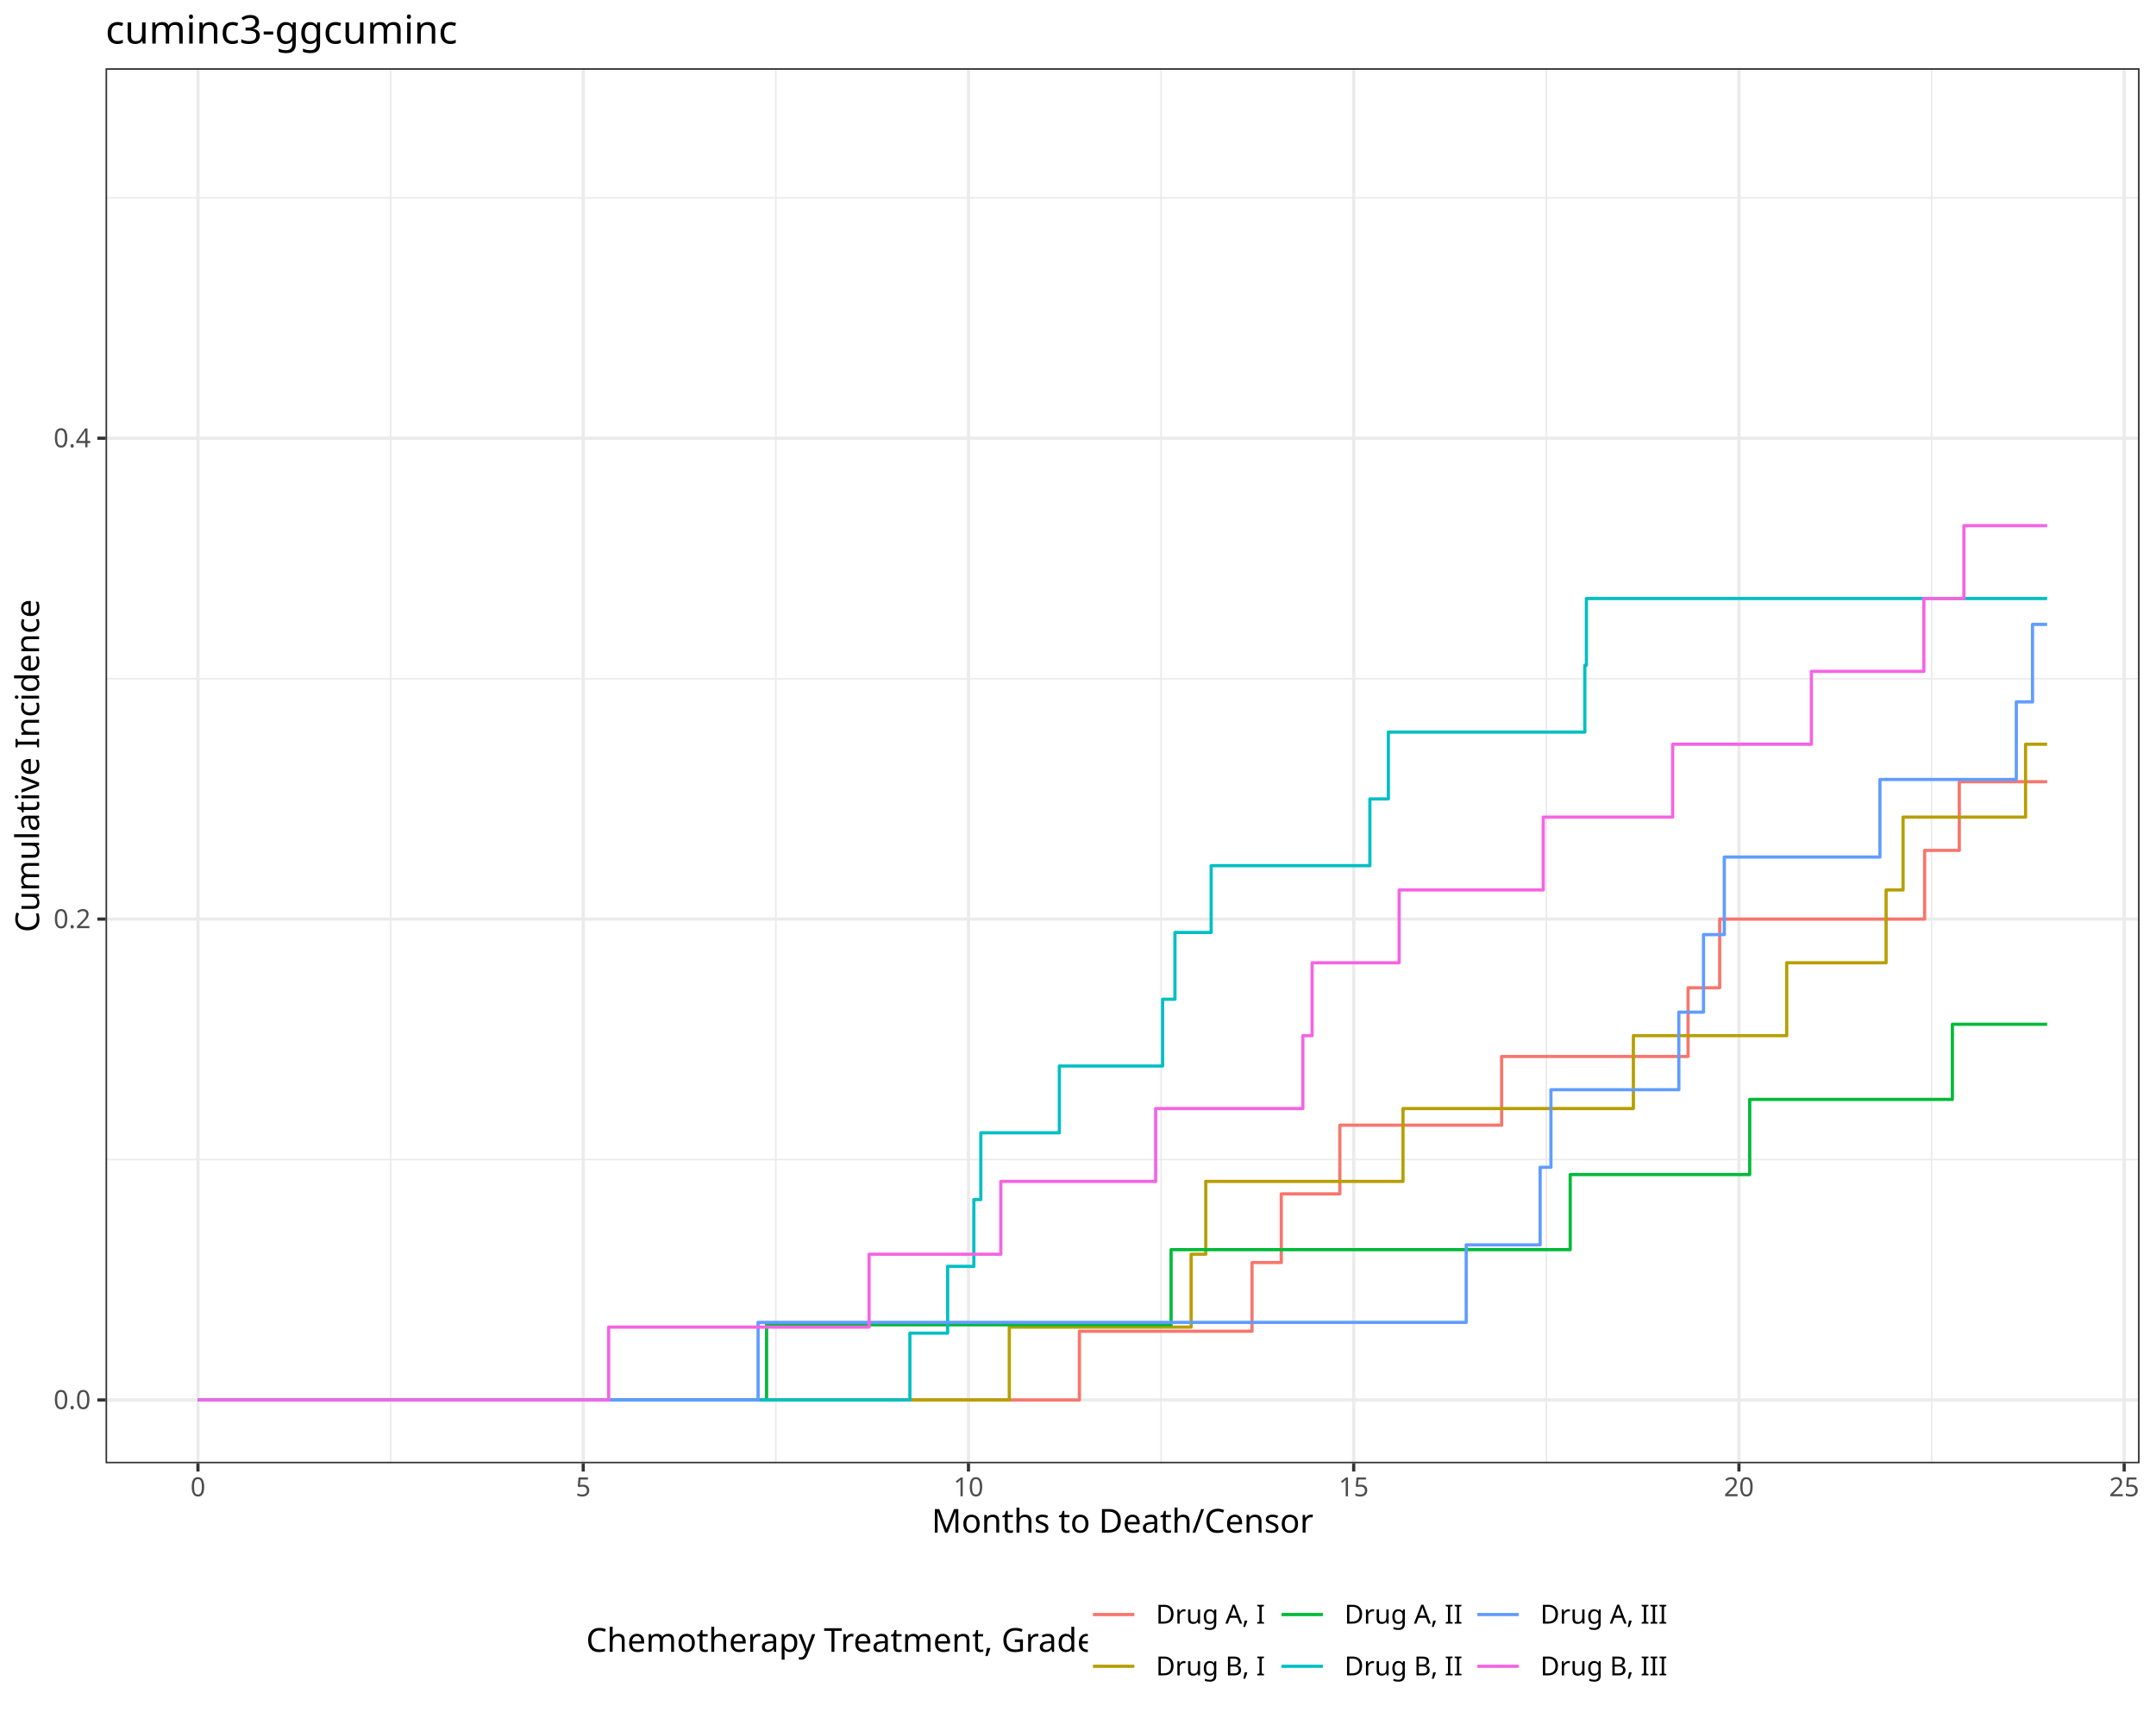
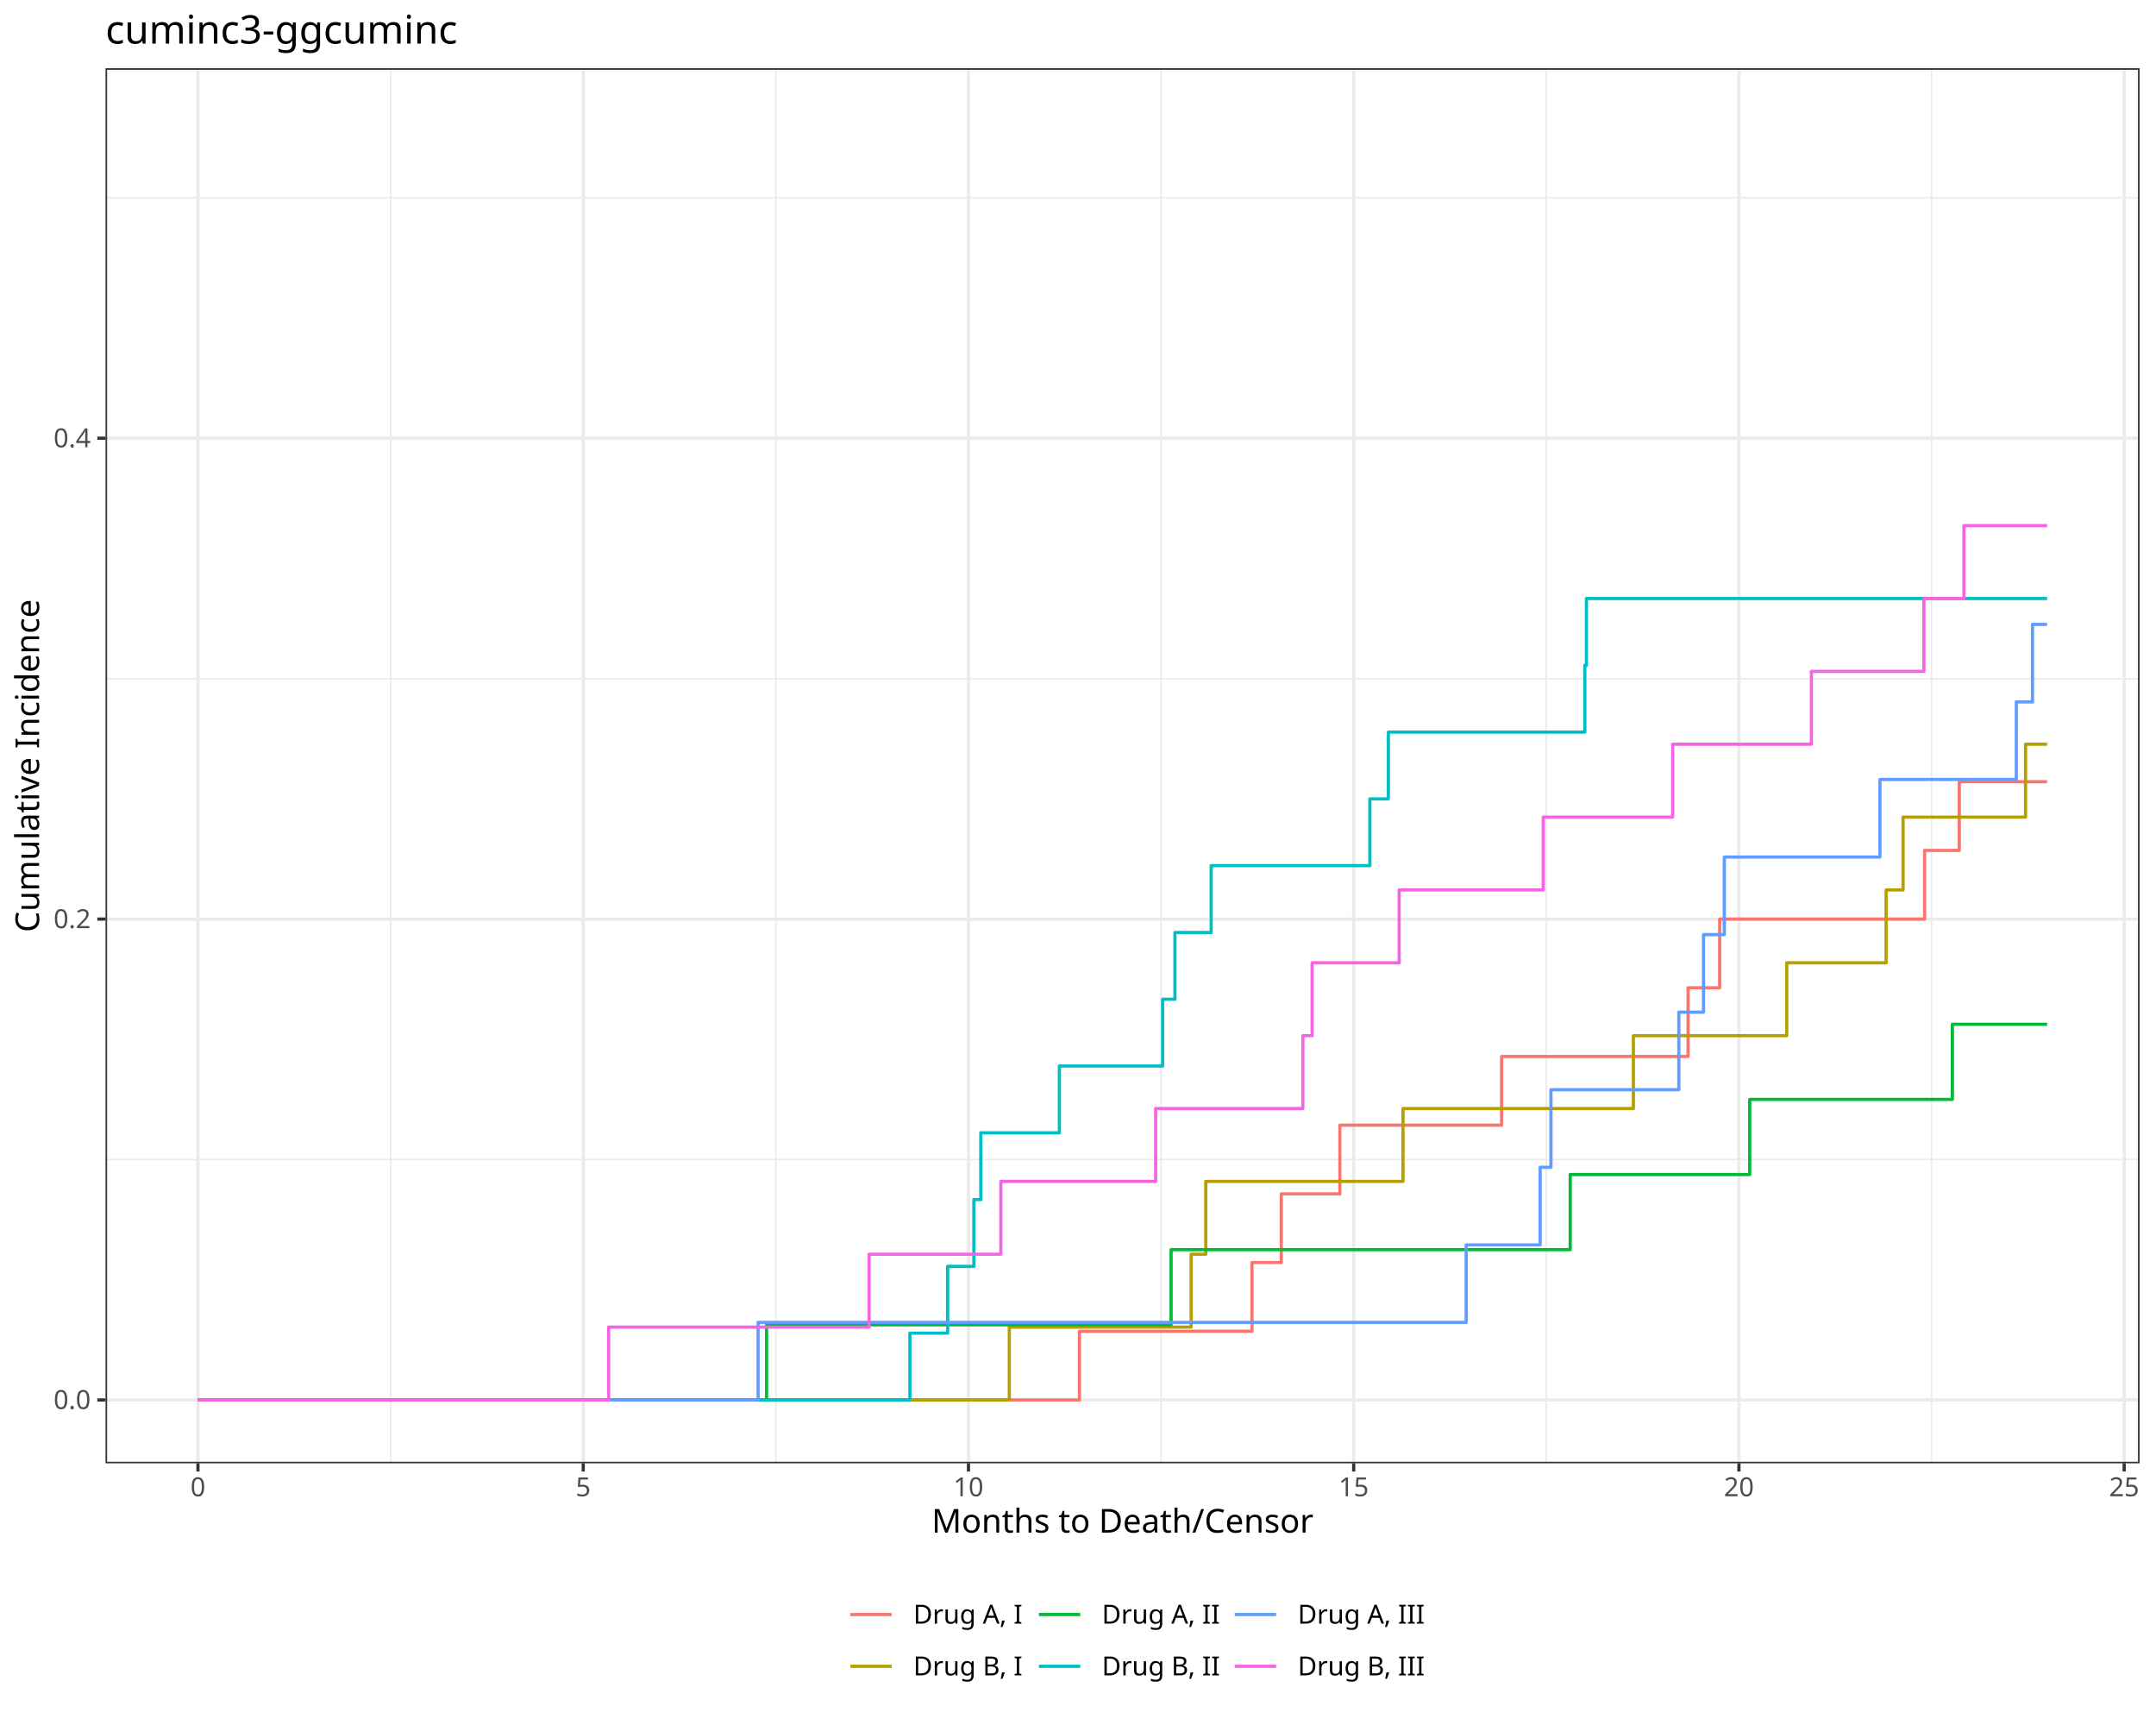
<svg xmlns="http://www.w3.org/2000/svg" class="svglite" data-engine-version="2.0" width="720.00pt" height="576.00pt" viewBox="0 0 720.00 576.00">
  <defs>
    <style type="text/css">
    .svglite line, .svglite polyline, .svglite polygon, .svglite path, .svglite rect, .svglite circle {
      fill: none;
      stroke: #000000;
      stroke-linecap: round;
      stroke-linejoin: round;
      stroke-miterlimit: 10.00;
    }
  </style>
  </defs>
  <rect width="100%" height="100%" style="stroke: none; fill: #FFFFFF;" />
  <defs>
    <clipPath id="cpMC4wMHw3MjAuMDB8MC4wMHw1NzYuMDA=">
      <rect x="0.00" y="0.00" width="720.00" height="576.00" />
    </clipPath>
  </defs>
  <g clip-path="url(#cpMC4wMHw3MjAuMDB8MC4wMHw1NzYuMDA=)">
    <rect x="0.00" y="0.00" width="720.00" height="576.00" style="stroke-width: 1.07; stroke: #FFFFFF; fill: #FFFFFF;" />
  </g>
  <defs>
    <clipPath id="cpMzUuMjR8NzE0LjUyfDIyLjc4fDQ4OC42Mw==">
      <rect x="35.24" y="22.78" width="679.28" height="465.85" />
    </clipPath>
  </defs>
  <g clip-path="url(#cpMzUuMjR8NzE0LjUyfDIyLjc4fDQ4OC42Mw==)">
    <rect x="35.24" y="22.78" width="679.28" height="465.85" style="stroke-width: 1.07; stroke: none; fill: #FFFFFF;" />
    <polyline points="35.24,387.18 714.52,387.18 " style="stroke-width: 0.53; stroke: #EBEBEB; stroke-linecap: butt;" />
    <polyline points="35.24,226.62 714.52,226.62 " style="stroke-width: 0.53; stroke: #EBEBEB; stroke-linecap: butt;" />
    <polyline points="35.24,66.05 714.52,66.05 " style="stroke-width: 0.53; stroke: #EBEBEB; stroke-linecap: butt;" />
    <polyline points="130.44,488.63 130.44,22.78 " style="stroke-width: 0.53; stroke: #EBEBEB; stroke-linecap: butt;" />
    <polyline points="259.09,488.63 259.09,22.78 " style="stroke-width: 0.53; stroke: #EBEBEB; stroke-linecap: butt;" />
    <polyline points="387.74,488.63 387.74,22.78 " style="stroke-width: 0.53; stroke: #EBEBEB; stroke-linecap: butt;" />
    <polyline points="516.40,488.63 516.40,22.78 " style="stroke-width: 0.53; stroke: #EBEBEB; stroke-linecap: butt;" />
    <polyline points="645.05,488.63 645.05,22.78 " style="stroke-width: 0.53; stroke: #EBEBEB; stroke-linecap: butt;" />
    <polyline points="35.24,467.46 714.52,467.46 " style="stroke-width: 1.07; stroke: #EBEBEB; stroke-linecap: butt;" />
    <polyline points="35.24,306.90 714.52,306.90 " style="stroke-width: 1.07; stroke: #EBEBEB; stroke-linecap: butt;" />
    <polyline points="35.24,146.33 714.52,146.33 " style="stroke-width: 1.07; stroke: #EBEBEB; stroke-linecap: butt;" />
    <polyline points="66.11,488.63 66.11,22.78 " style="stroke-width: 1.07; stroke: #EBEBEB; stroke-linecap: butt;" />
    <polyline points="194.77,488.63 194.77,22.78 " style="stroke-width: 1.07; stroke: #EBEBEB; stroke-linecap: butt;" />
    <polyline points="323.42,488.63 323.42,22.78 " style="stroke-width: 1.07; stroke: #EBEBEB; stroke-linecap: butt;" />
    <polyline points="452.07,488.63 452.07,22.78 " style="stroke-width: 1.07; stroke: #EBEBEB; stroke-linecap: butt;" />
    <polyline points="580.72,488.63 580.72,22.78 " style="stroke-width: 1.07; stroke: #EBEBEB; stroke-linecap: butt;" />
    <polyline points="709.37,488.63 709.37,22.78 " style="stroke-width: 1.07; stroke: #EBEBEB; stroke-linecap: butt;" />
    <polyline points="66.11,467.46 360.47,467.46 360.47,444.52 388.52,444.52 388.52,444.52 418.11,444.52 418.11,421.58 427.88,421.58 427.88,398.65 447.44,398.65 447.44,375.71 479.60,375.71 479.60,375.71 489.12,375.71 489.12,375.71 501.47,375.71 501.47,352.77 514.60,352.77 514.60,352.77 538.78,352.77 538.78,352.77 540.33,352.77 540.33,352.77 563.74,352.77 563.74,329.83 574.29,329.83 574.29,306.90 642.73,306.90 642.73,283.96 654.31,283.96 654.31,261.02 680.81,261.02 680.81,261.02 683.64,261.02 683.64,261.02 " style="stroke-width: 1.07; stroke: #F8766D; stroke-linecap: butt;" />
    <polyline points="66.11,467.46 337.06,467.46 337.06,443.13 380.28,443.13 380.28,443.13 397.78,443.13 397.78,418.80 402.67,418.80 402.67,394.48 443.06,394.48 443.06,394.48 454.64,394.48 454.64,394.48 468.54,394.48 468.54,370.15 523.34,370.15 523.34,370.15 545.47,370.15 545.47,345.82 580.21,345.82 580.21,345.82 589.21,345.82 589.21,345.82 596.68,345.82 596.68,321.49 629.87,321.49 629.87,297.17 635.53,297.17 635.53,272.84 649.68,272.84 649.68,272.84 676.44,272.84 676.44,248.51 680.56,248.51 680.56,248.51 683.64,248.51 683.64,248.51 " style="stroke-width: 1.07; stroke: #B79F00; stroke-linecap: butt;" />
    <polyline points="66.11,467.46 256.00,467.46 256.00,442.37 281.48,442.37 281.48,442.37 336.54,442.37 336.54,442.37 368.70,442.37 368.70,442.37 391.09,442.37 391.09,417.28 466.22,417.28 466.22,417.28 468.80,417.28 468.80,417.28 489.12,417.28 489.12,417.28 524.37,417.28 524.37,392.20 584.32,392.20 584.32,367.11 601.56,367.11 601.56,367.11 603.88,367.11 603.88,367.11 614.94,367.11 614.94,367.11 621.89,367.11 621.89,367.11 652.00,367.11 652.00,342.02 668.46,342.02 668.46,342.02 683.64,342.02 683.64,342.02 " style="stroke-width: 1.07; stroke: #00BA38; stroke-linecap: butt;" />
    <polyline points="66.11,467.46 228.73,467.46 228.73,467.46 303.86,467.46 303.86,445.16 316.47,445.16 316.47,422.86 321.36,422.86 321.36,422.86 323.93,422.86 323.93,422.86 325.22,422.86 325.22,400.56 327.54,400.56 327.54,378.26 353.78,378.26 353.78,355.96 379.77,355.96 379.77,355.96 388.26,355.96 388.26,333.66 392.38,333.66 392.38,311.36 400.61,311.36 400.61,311.36 404.47,311.36 404.47,289.06 457.47,289.06 457.47,266.76 463.65,266.76 463.65,244.46 483.72,244.46 483.72,244.46 495.04,244.46 495.04,244.46 529.26,244.46 529.26,222.16 529.78,222.16 529.78,199.85 619.06,199.85 619.06,199.85 683.64,199.85 683.64,199.85 " style="stroke-width: 1.07; stroke: #00BFC4; stroke-linecap: butt;" />
    <polyline points="66.11,467.46 156.94,467.46 156.94,467.46 253.17,467.46 253.17,441.56 326.51,441.56 326.51,441.56 331.91,441.56 331.91,441.56 377.45,441.56 377.45,441.56 481.92,441.56 481.92,441.56 488.87,441.56 488.87,441.56 489.64,441.56 489.64,415.67 514.34,415.67 514.34,389.77 517.94,389.77 517.94,363.87 520.00,363.87 520.00,363.87 536.72,363.87 536.72,363.87 560.65,363.87 560.65,337.97 568.89,337.97 568.89,312.08 575.83,312.08 575.83,286.18 611.34,286.18 611.34,286.18 627.81,286.18 627.81,260.28 673.35,260.28 673.35,234.38 678.76,234.38 678.76,208.49 683.64,208.49 683.64,208.49 " style="stroke-width: 1.07; stroke: #619CFF; stroke-linecap: butt;" />
    <polyline points="66.11,467.46 203.26,467.46 203.26,443.13 290.23,443.13 290.23,418.80 322.65,418.80 322.65,418.80 334.23,418.80 334.23,394.48 337.57,394.48 337.57,394.48 385.94,394.48 385.94,370.15 435.09,370.15 435.09,345.82 438.18,345.82 438.18,321.49 440.23,321.49 440.23,321.49 467.25,321.49 467.25,297.17 471.88,297.17 471.88,297.17 489.89,297.17 489.89,297.17 492.47,297.17 492.47,297.17 515.11,297.17 515.11,297.17 515.37,297.17 515.37,272.84 535.18,272.84 535.18,272.84 558.59,272.84 558.59,248.51 563.74,248.51 563.74,248.51 589.73,248.51 589.73,248.51 604.91,248.51 604.91,224.18 642.48,224.18 642.48,199.85 655.86,199.85 655.86,175.53 663.83,175.53 663.83,175.53 683.64,175.53 683.64,175.53 " style="stroke-width: 1.07; stroke: #F564E3; stroke-linecap: butt;" />
    <rect x="35.24" y="22.78" width="679.28" height="465.85" style="stroke-width: 1.07; stroke: #333333;" />
  </g>
  <g clip-path="url(#cpMC4wMHw3MjAuMDB8MC4wMHw1NzYuMDA=)">
    <text x="30.31" y="470.49" text-anchor="end" style="font-size: 8.80px; fill: #4D4D4D; font-family: sans;" textLength="12.23px" lengthAdjust="spacingAndGlyphs">0.0</text>
    <text x="30.31" y="309.92" text-anchor="end" style="font-size: 8.80px; fill: #4D4D4D; font-family: sans;" textLength="12.23px" lengthAdjust="spacingAndGlyphs">0.2</text>
    <text x="30.31" y="149.36" text-anchor="end" style="font-size: 8.80px; fill: #4D4D4D; font-family: sans;" textLength="12.23px" lengthAdjust="spacingAndGlyphs">0.4</text>
    <polyline points="32.50,467.46 35.24,467.46 " style="stroke-width: 1.07; stroke: #333333; stroke-linecap: butt;" />
    <polyline points="32.50,306.90 35.24,306.90 " style="stroke-width: 1.07; stroke: #333333; stroke-linecap: butt;" />
    <polyline points="32.50,146.33 35.24,146.33 " style="stroke-width: 1.07; stroke: #333333; stroke-linecap: butt;" />
    <polyline points="66.11,491.37 66.11,488.63 " style="stroke-width: 1.07; stroke: #333333; stroke-linecap: butt;" />
    <polyline points="194.77,491.37 194.77,488.63 " style="stroke-width: 1.07; stroke: #333333; stroke-linecap: butt;" />
    <polyline points="323.42,491.37 323.42,488.63 " style="stroke-width: 1.07; stroke: #333333; stroke-linecap: butt;" />
    <polyline points="452.07,491.37 452.07,488.63 " style="stroke-width: 1.07; stroke: #333333; stroke-linecap: butt;" />
    <polyline points="580.72,491.37 580.72,488.63 " style="stroke-width: 1.07; stroke: #333333; stroke-linecap: butt;" />
    <polyline points="709.37,491.37 709.37,488.63 " style="stroke-width: 1.07; stroke: #333333; stroke-linecap: butt;" />
    <text x="66.11" y="499.62" text-anchor="middle" style="font-size: 8.80px; fill: #4D4D4D; font-family: sans;" textLength="4.89px" lengthAdjust="spacingAndGlyphs">0</text>
    <text x="194.77" y="499.62" text-anchor="middle" style="font-size: 8.80px; fill: #4D4D4D; font-family: sans;" textLength="4.89px" lengthAdjust="spacingAndGlyphs">5</text>
    <text x="323.42" y="499.62" text-anchor="middle" style="font-size: 8.80px; fill: #4D4D4D; font-family: sans;" textLength="9.79px" lengthAdjust="spacingAndGlyphs">10</text>
    <text x="452.07" y="499.62" text-anchor="middle" style="font-size: 8.80px; fill: #4D4D4D; font-family: sans;" textLength="9.79px" lengthAdjust="spacingAndGlyphs">15</text>
    <text x="580.72" y="499.62" text-anchor="middle" style="font-size: 8.80px; fill: #4D4D4D; font-family: sans;" textLength="9.79px" lengthAdjust="spacingAndGlyphs">20</text>
    <text x="709.37" y="499.62" text-anchor="middle" style="font-size: 8.80px; fill: #4D4D4D; font-family: sans;" textLength="9.79px" lengthAdjust="spacingAndGlyphs">25</text>
    <text x="374.88" y="511.76" text-anchor="middle" style="font-size: 11.00px; font-family: sans;" textLength="119.25px" lengthAdjust="spacingAndGlyphs">Months to Death/Censor</text>
    <text transform="translate(13.05,255.71) rotate(-90)" text-anchor="middle" style="font-size: 11.00px; font-family: sans;" textLength="105.18px" lengthAdjust="spacingAndGlyphs">Cumulative Incidence</text>
-     <rect x="190.26" y="525.00" width="369.23" height="45.52" style="stroke-width: 1.07; stroke: none; fill: #FFFFFF;" />
-     <text x="195.74" y="551.55" style="font-size: 11.00px; font-family: sans;" textLength="162.04px" lengthAdjust="spacingAndGlyphs">Chemotherapy Treatment, Grade</text>
-     <rect x="363.27" y="530.48" width="17.28" height="17.28" style="stroke-width: 1.07; stroke: none; fill: #FFFFFF;" />
-     <line x1="364.99" y1="539.12" x2="378.82" y2="539.12" style="stroke-width: 1.07; stroke: #F8766D; stroke-linecap: butt;" />
-     <rect x="363.27" y="547.76" width="17.28" height="17.28" style="stroke-width: 1.07; stroke: none; fill: #FFFFFF;" />
-     <line x1="364.99" y1="556.40" x2="378.82" y2="556.40" style="stroke-width: 1.07; stroke: #B79F00; stroke-linecap: butt;" />
-     <rect x="426.23" y="530.48" width="17.28" height="17.28" style="stroke-width: 1.07; stroke: none; fill: #FFFFFF;" />
-     <line x1="427.96" y1="539.12" x2="441.78" y2="539.12" style="stroke-width: 1.07; stroke: #00BA38; stroke-linecap: butt;" />
-     <rect x="426.23" y="547.76" width="17.28" height="17.28" style="stroke-width: 1.07; stroke: none; fill: #FFFFFF;" />
-     <line x1="427.96" y1="556.40" x2="441.78" y2="556.40" style="stroke-width: 1.07; stroke: #00BFC4; stroke-linecap: butt;" />
-     <rect x="491.64" y="530.48" width="17.28" height="17.28" style="stroke-width: 1.07; stroke: none; fill: #FFFFFF;" />
-     <line x1="493.37" y1="539.12" x2="507.19" y2="539.12" style="stroke-width: 1.07; stroke: #619CFF; stroke-linecap: butt;" />
-     <rect x="491.64" y="547.76" width="17.28" height="17.28" style="stroke-width: 1.07; stroke: none; fill: #FFFFFF;" />
-     <line x1="493.37" y1="556.40" x2="507.19" y2="556.40" style="stroke-width: 1.07; stroke: #F564E3; stroke-linecap: butt;" />
-     <text x="386.02" y="542.15" style="font-size: 8.80px; font-family: sans;" textLength="34.73px" lengthAdjust="spacingAndGlyphs">Drug A, I</text>
-     <text x="386.02" y="559.43" style="font-size: 8.80px; font-family: sans;" textLength="34.73px" lengthAdjust="spacingAndGlyphs">Drug B, I</text>
-     <text x="448.99" y="542.15" style="font-size: 8.80px; font-family: sans;" textLength="37.17px" lengthAdjust="spacingAndGlyphs">Drug A, II</text>
-     <text x="448.99" y="559.43" style="font-size: 8.80px; font-family: sans;" textLength="37.17px" lengthAdjust="spacingAndGlyphs">Drug B, II</text>
-     <text x="514.40" y="542.15" style="font-size: 8.80px; font-family: sans;" textLength="39.62px" lengthAdjust="spacingAndGlyphs">Drug A, III</text>
-     <text x="514.40" y="559.43" style="font-size: 8.80px; font-family: sans;" textLength="39.62px" lengthAdjust="spacingAndGlyphs">Drug B, III</text>
+     <rect x="271.28" y="525.00" width="207.19" height="45.52" style="stroke-width: 1.07; stroke: none; fill: #FFFFFF;" />
+     <rect x="282.24" y="530.48" width="17.28" height="17.28" style="stroke-width: 1.07; stroke: none; fill: #FFFFFF;" />
+     <line x1="283.97" y1="539.12" x2="297.80" y2="539.12" style="stroke-width: 1.07; stroke: #F8766D; stroke-linecap: butt;" />
+     <rect x="282.24" y="547.76" width="17.28" height="17.28" style="stroke-width: 1.07; stroke: none; fill: #FFFFFF;" />
+     <line x1="283.97" y1="556.40" x2="297.80" y2="556.40" style="stroke-width: 1.07; stroke: #B79F00; stroke-linecap: butt;" />
+     <rect x="345.21" y="530.48" width="17.28" height="17.28" style="stroke-width: 1.07; stroke: none; fill: #FFFFFF;" />
+     <line x1="346.94" y1="539.12" x2="360.76" y2="539.12" style="stroke-width: 1.07; stroke: #00BA38; stroke-linecap: butt;" />
+     <rect x="345.21" y="547.76" width="17.28" height="17.28" style="stroke-width: 1.07; stroke: none; fill: #FFFFFF;" />
+     <line x1="346.94" y1="556.40" x2="360.76" y2="556.40" style="stroke-width: 1.07; stroke: #00BFC4; stroke-linecap: butt;" />
+     <rect x="410.62" y="530.48" width="17.28" height="17.28" style="stroke-width: 1.07; stroke: none; fill: #FFFFFF;" />
+     <line x1="412.35" y1="539.12" x2="426.17" y2="539.12" style="stroke-width: 1.07; stroke: #619CFF; stroke-linecap: butt;" />
+     <rect x="410.62" y="547.76" width="17.28" height="17.28" style="stroke-width: 1.07; stroke: none; fill: #FFFFFF;" />
+     <line x1="412.35" y1="556.40" x2="426.17" y2="556.40" style="stroke-width: 1.07; stroke: #F564E3; stroke-linecap: butt;" />
+     <text x="305.00" y="542.15" style="font-size: 8.80px; font-family: sans;" textLength="34.73px" lengthAdjust="spacingAndGlyphs">Drug A, I</text>
+     <text x="305.00" y="559.43" style="font-size: 8.80px; font-family: sans;" textLength="34.73px" lengthAdjust="spacingAndGlyphs">Drug B, I</text>
+     <text x="367.97" y="542.15" style="font-size: 8.80px; font-family: sans;" textLength="37.17px" lengthAdjust="spacingAndGlyphs">Drug A, II</text>
+     <text x="367.97" y="559.43" style="font-size: 8.80px; font-family: sans;" textLength="37.17px" lengthAdjust="spacingAndGlyphs">Drug B, II</text>
+     <text x="433.38" y="542.15" style="font-size: 8.80px; font-family: sans;" textLength="39.62px" lengthAdjust="spacingAndGlyphs">Drug A, III</text>
+     <text x="433.38" y="559.43" style="font-size: 8.80px; font-family: sans;" textLength="39.62px" lengthAdjust="spacingAndGlyphs">Drug B, III</text>
    <text x="35.24" y="14.56" style="font-size: 13.20px; font-family: sans;" textLength="110.07px" lengthAdjust="spacingAndGlyphs">cuminc3-ggcuminc</text>
  </g>
</svg>
